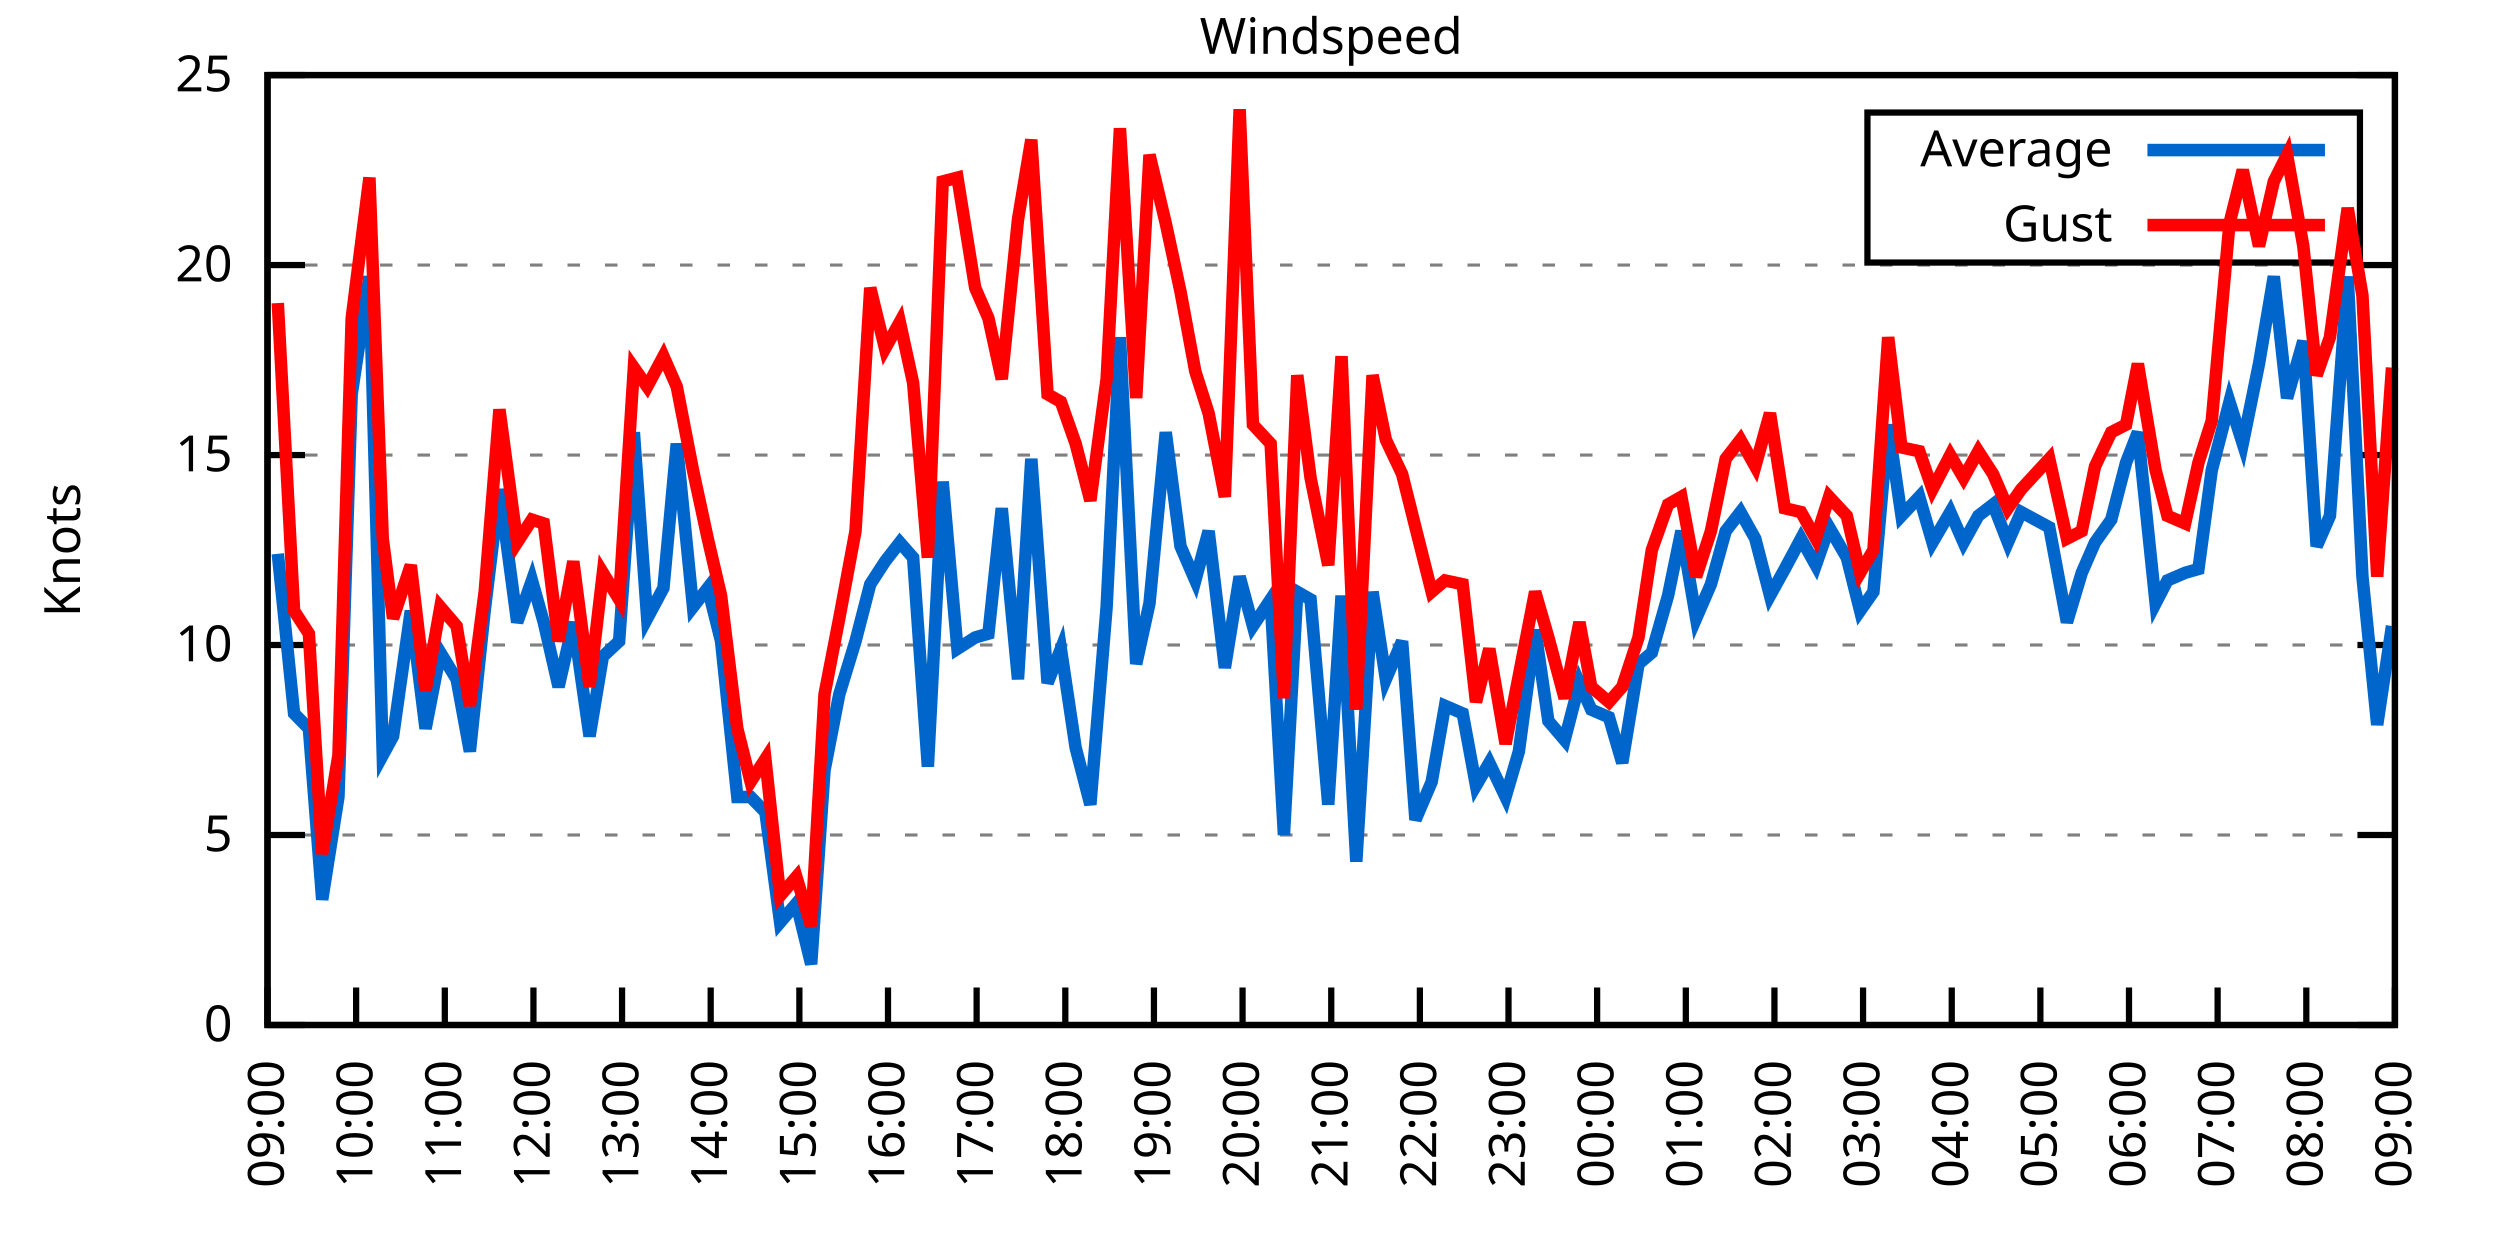
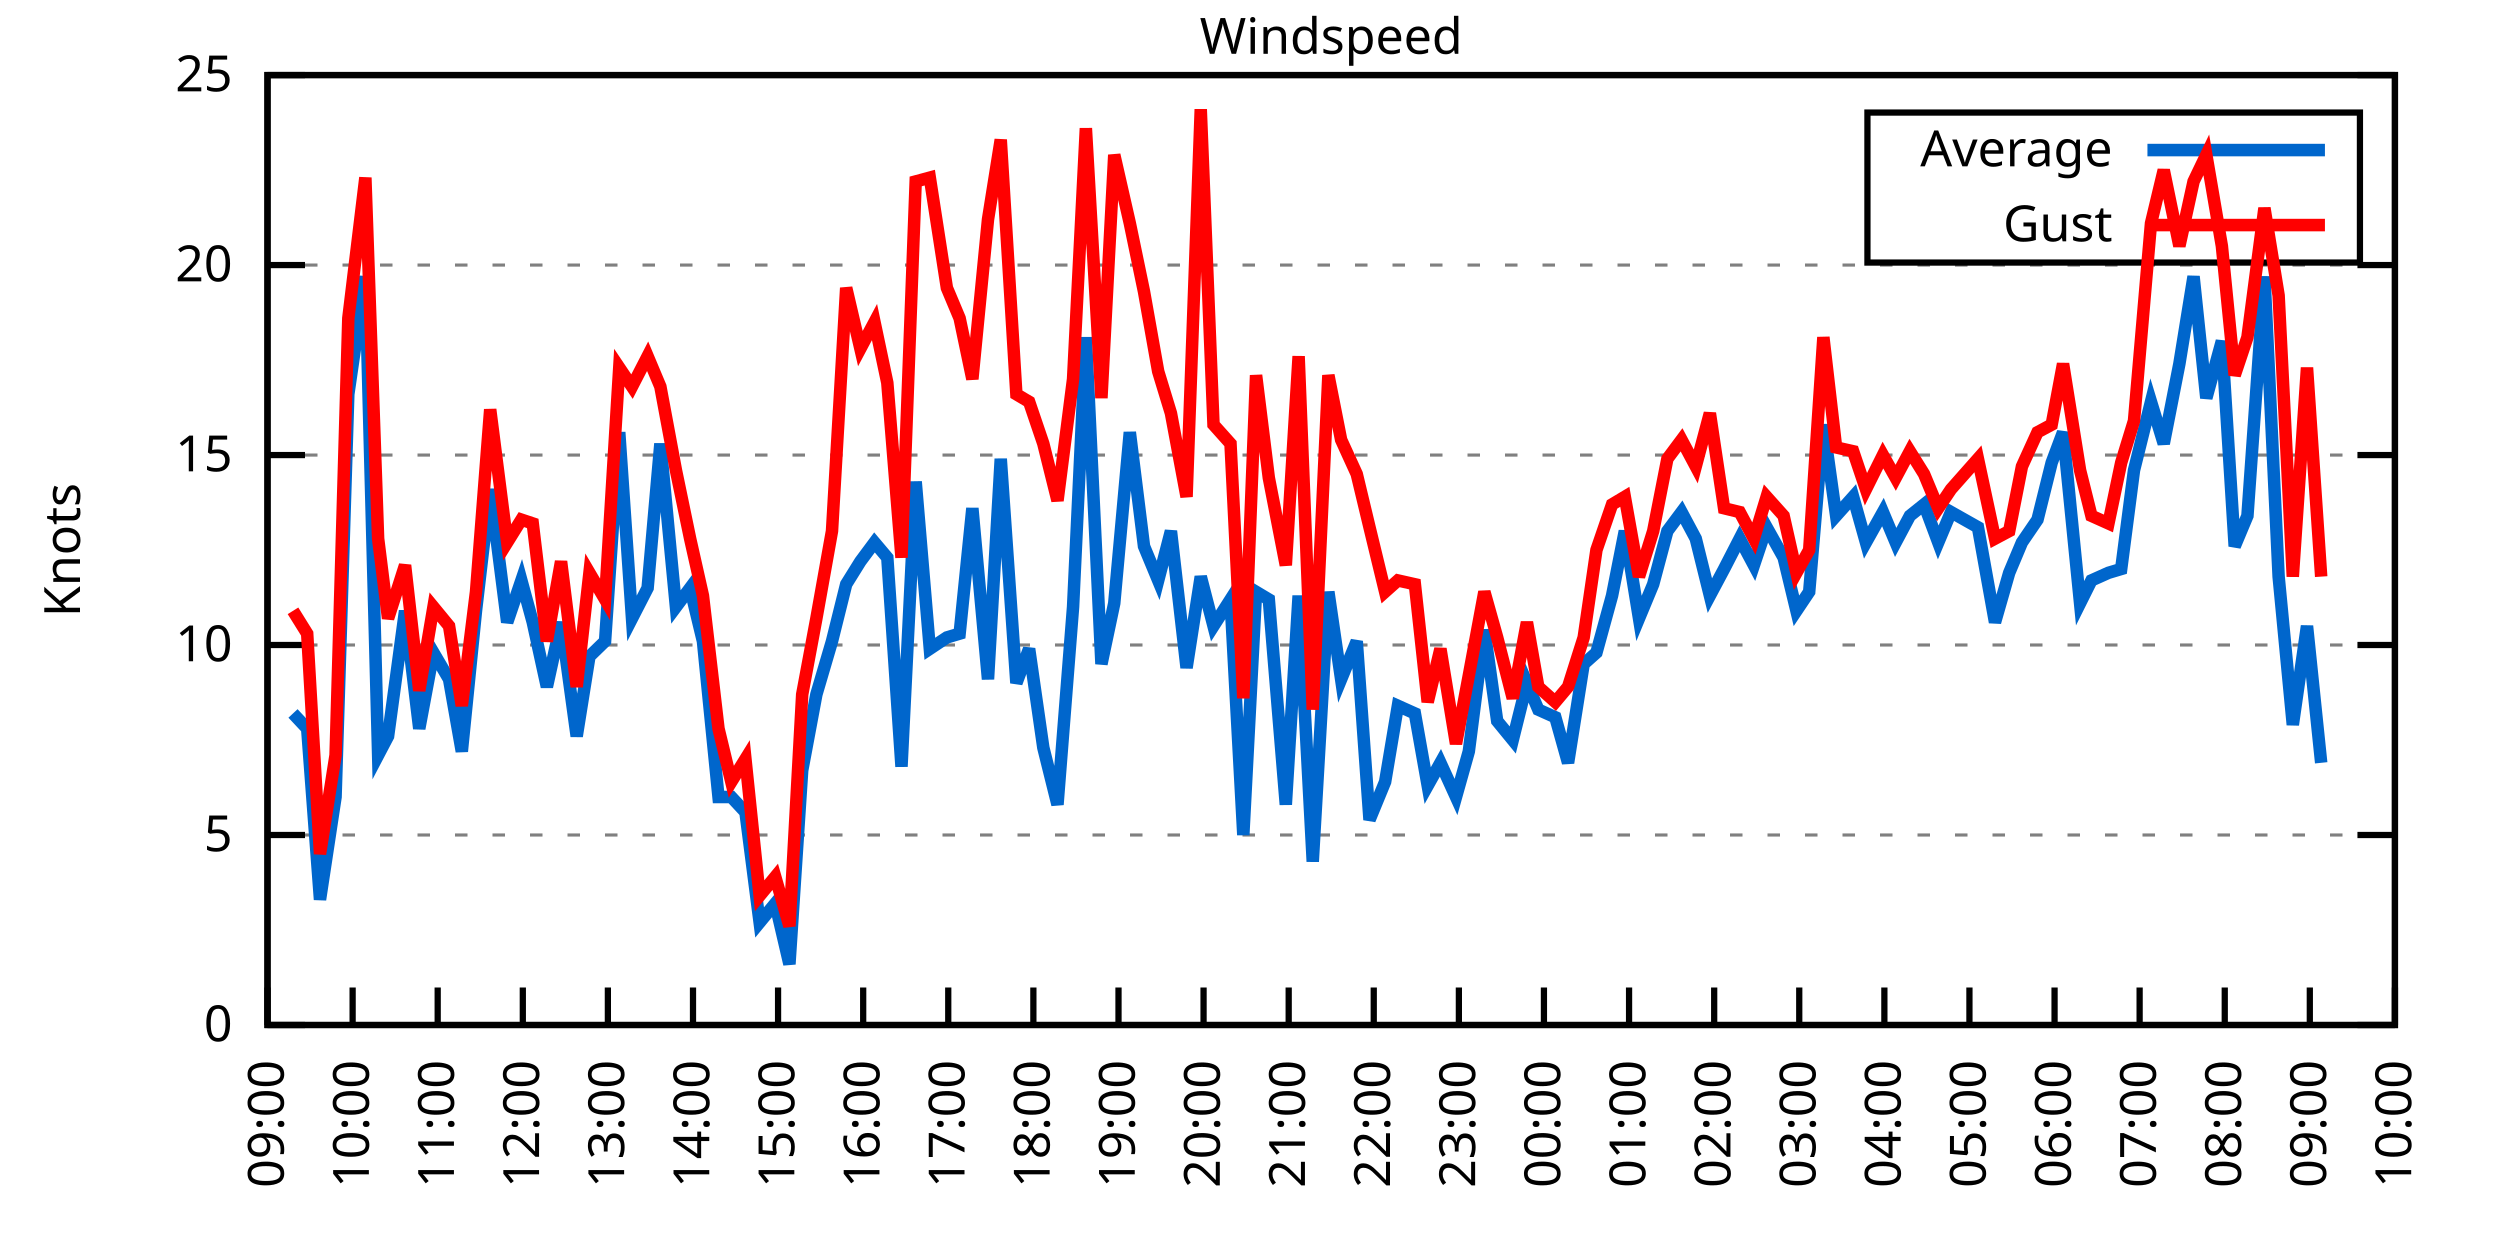
<svg xmlns="http://www.w3.org/2000/svg" xmlns:xlink="http://www.w3.org/1999/xlink" width="400" height="200" viewBox="0 0 400 200">
  <g id="gnuplot_canvas">
    <rect x="0" y="0" width="400" height="200" fill="none" />
    <defs>
      <circle id="gpDot" r="0.5" stroke-width="0.5" stroke="currentColor" />
      <path id="gpPt0" stroke-width="0.333" stroke="currentColor" d="M-1,0 h2 M0,-1 v2" />
      <path id="gpPt1" stroke-width="0.333" stroke="currentColor" d="M-1,-1 L1,1 M1,-1 L-1,1" />
      <path id="gpPt2" stroke-width="0.333" stroke="currentColor" d="M-1,0 L1,0 M0,-1 L0,1 M-1,-1 L1,1 M-1,1 L1,-1" />
      <rect id="gpPt3" stroke-width="0.333" stroke="currentColor" x="-1" y="-1" width="2" height="2" />
      <rect id="gpPt4" stroke-width="0.333" stroke="currentColor" fill="currentColor" x="-1" y="-1" width="2" height="2" />
      <circle id="gpPt5" stroke-width="0.333" stroke="currentColor" cx="0" cy="0" r="1" />
      <use xlink:href="#gpPt5" id="gpPt6" fill="currentColor" stroke="none" />
      <path id="gpPt7" stroke-width="0.333" stroke="currentColor" d="M0,-1.33 L-1.33,0.67 L1.33,0.67 z" />
      <use xlink:href="#gpPt7" id="gpPt8" fill="currentColor" stroke="none" />
      <use xlink:href="#gpPt7" id="gpPt9" stroke="currentColor" transform="rotate(180)" />
      <use xlink:href="#gpPt9" id="gpPt10" fill="currentColor" stroke="none" />
      <use xlink:href="#gpPt3" id="gpPt11" stroke="currentColor" transform="rotate(45)" />
      <use xlink:href="#gpPt11" id="gpPt12" fill="currentColor" stroke="none" />
      <path id="gpPt13" stroke-width="0.333" stroke="currentColor" d="M0,1.330 L1.265,0.411 L0.782,-1.067 L-0.782,-1.076 L-1.265,0.411 z" />
      <use xlink:href="#gpPt13" id="gpPt14" fill="currentColor" stroke="none" />
      <filter id="textbox" filterUnits="objectBoundingBox" x="0" y="0" height="1" width="1">
        <feFlood flood-color="white" flood-opacity="1" result="bgnd" />
        <feComposite in="SourceGraphic" in2="bgnd" operator="atop" />
      </filter>
      <filter id="greybox" filterUnits="objectBoundingBox" x="0" y="0" height="1" width="1">
        <feFlood flood-color="lightgrey" flood-opacity="1" result="grey" />
        <feComposite in="SourceGraphic" in2="grey" operator="atop" />
      </filter>
    </defs>
    <g fill="none" color="white" stroke="currentColor" stroke-width="1.00" stroke-linecap="butt" stroke-linejoin="miter">
</g>
    <g fill="none" color="black" stroke="currentColor" stroke-width="1.00" stroke-linecap="butt" stroke-linejoin="miter">
      <g stroke="none" shape-rendering="crispEdges">
        <polygon fill="rgb(255, 255, 255)" points="42.80,164.00 383.18,164.00 383.18,12.02 42.80,12.02 " />
      </g>
    </g>
    <g fill="none" color="black" stroke="currentColor" stroke-width="1.00" stroke-linecap="butt" stroke-linejoin="miter">
</g>
    <g fill="none" color="black" stroke="black" stroke-width="0.50" stroke-linecap="butt" stroke-linejoin="miter">
</g>
    <g fill="none" color="gray" stroke="currentColor" stroke-width="0.50" stroke-linecap="butt" stroke-linejoin="miter">
      <path stroke="gray" stroke-dasharray="2,4" class="gridline" d="M42.80,164.00 L383.19,164.00  " />
    </g>
    <g fill="none" color="gray" stroke="gray" stroke-width="1.00" stroke-linecap="butt" stroke-linejoin="miter">
</g>
    <g fill="none" color="black" stroke="currentColor" stroke-width="1.00" stroke-linecap="butt" stroke-linejoin="miter">
      <path stroke="black" d="M42.80,164.00 L48.80,164.00 M383.19,164.00 L377.19,164.00  " />
      <g transform="translate(37.20,166.60)" stroke="none" fill="black" font-family="Sans" font-size="8.00" text-anchor="end">
        <text>
          <tspan font-family="Sans"> 0</tspan>
        </text>
      </g>
    </g>
    <g fill="none" color="black" stroke="currentColor" stroke-width="1.00" stroke-linecap="butt" stroke-linejoin="miter">
</g>
    <g fill="none" color="black" stroke="black" stroke-width="0.50" stroke-linecap="butt" stroke-linejoin="miter">
</g>
    <g fill="none" color="gray" stroke="currentColor" stroke-width="0.50" stroke-linecap="butt" stroke-linejoin="miter">
      <path stroke="gray" stroke-dasharray="2,4" class="gridline" d="M42.80,133.60 L383.19,133.60  " />
    </g>
    <g fill="none" color="gray" stroke="gray" stroke-width="1.00" stroke-linecap="butt" stroke-linejoin="miter">
</g>
    <g fill="none" color="black" stroke="currentColor" stroke-width="1.00" stroke-linecap="butt" stroke-linejoin="miter">
      <path stroke="black" d="M42.80,133.60 L48.80,133.60 M383.19,133.60 L377.19,133.60  " />
      <g transform="translate(37.20,136.20)" stroke="none" fill="black" font-family="Sans" font-size="8.00" text-anchor="end">
        <text>
          <tspan font-family="Sans"> 5</tspan>
        </text>
      </g>
    </g>
    <g fill="none" color="black" stroke="currentColor" stroke-width="1.00" stroke-linecap="butt" stroke-linejoin="miter">
</g>
    <g fill="none" color="black" stroke="black" stroke-width="0.50" stroke-linecap="butt" stroke-linejoin="miter">
</g>
    <g fill="none" color="gray" stroke="currentColor" stroke-width="0.50" stroke-linecap="butt" stroke-linejoin="miter">
      <path stroke="gray" stroke-dasharray="2,4" class="gridline" d="M42.80,103.20 L383.19,103.20  " />
    </g>
    <g fill="none" color="gray" stroke="gray" stroke-width="1.00" stroke-linecap="butt" stroke-linejoin="miter">
</g>
    <g fill="none" color="black" stroke="currentColor" stroke-width="1.00" stroke-linecap="butt" stroke-linejoin="miter">
      <path stroke="black" d="M42.80,103.20 L48.80,103.20 M383.19,103.20 L377.19,103.20  " />
      <g transform="translate(37.20,105.80)" stroke="none" fill="black" font-family="Sans" font-size="8.00" text-anchor="end">
        <text>
          <tspan font-family="Sans"> 10</tspan>
        </text>
      </g>
    </g>
    <g fill="none" color="black" stroke="currentColor" stroke-width="1.00" stroke-linecap="butt" stroke-linejoin="miter">
</g>
    <g fill="none" color="black" stroke="black" stroke-width="0.50" stroke-linecap="butt" stroke-linejoin="miter">
</g>
    <g fill="none" color="gray" stroke="currentColor" stroke-width="0.50" stroke-linecap="butt" stroke-linejoin="miter">
      <path stroke="gray" stroke-dasharray="2,4" class="gridline" d="M42.80,72.81 L383.19,72.81  " />
    </g>
    <g fill="none" color="gray" stroke="gray" stroke-width="1.00" stroke-linecap="butt" stroke-linejoin="miter">
</g>
    <g fill="none" color="black" stroke="currentColor" stroke-width="1.00" stroke-linecap="butt" stroke-linejoin="miter">
      <path stroke="black" d="M42.80,72.81 L48.80,72.81 M383.19,72.81 L377.19,72.81  " />
      <g transform="translate(37.20,75.41)" stroke="none" fill="black" font-family="Sans" font-size="8.00" text-anchor="end">
        <text>
          <tspan font-family="Sans"> 15</tspan>
        </text>
      </g>
    </g>
    <g fill="none" color="black" stroke="currentColor" stroke-width="1.00" stroke-linecap="butt" stroke-linejoin="miter">
</g>
    <g fill="none" color="black" stroke="black" stroke-width="0.50" stroke-linecap="butt" stroke-linejoin="miter">
</g>
    <g fill="none" color="gray" stroke="currentColor" stroke-width="0.50" stroke-linecap="butt" stroke-linejoin="miter">
      <path stroke="gray" stroke-dasharray="2,4" class="gridline" d="M42.80,42.41 L383.19,42.41  " />
    </g>
    <g fill="none" color="gray" stroke="gray" stroke-width="1.00" stroke-linecap="butt" stroke-linejoin="miter">
</g>
    <g fill="none" color="black" stroke="currentColor" stroke-width="1.00" stroke-linecap="butt" stroke-linejoin="miter">
      <path stroke="black" d="M42.80,42.41 L48.80,42.41 M383.19,42.41 L377.19,42.41  " />
      <g transform="translate(37.20,45.01)" stroke="none" fill="black" font-family="Sans" font-size="8.00" text-anchor="end">
        <text>
          <tspan font-family="Sans"> 20</tspan>
        </text>
      </g>
    </g>
    <g fill="none" color="black" stroke="currentColor" stroke-width="1.00" stroke-linecap="butt" stroke-linejoin="miter">
</g>
    <g fill="none" color="black" stroke="black" stroke-width="0.50" stroke-linecap="butt" stroke-linejoin="miter">
</g>
    <g fill="none" color="gray" stroke="currentColor" stroke-width="0.50" stroke-linecap="butt" stroke-linejoin="miter">
      <path stroke="gray" stroke-dasharray="2,4" class="gridline" d="M42.80,12.01 L383.19,12.01  " />
    </g>
    <g fill="none" color="gray" stroke="gray" stroke-width="1.00" stroke-linecap="butt" stroke-linejoin="miter">
</g>
    <g fill="none" color="black" stroke="currentColor" stroke-width="1.00" stroke-linecap="butt" stroke-linejoin="miter">
      <path stroke="black" d="M42.80,12.01 L48.80,12.01 M383.19,12.01 L377.19,12.01  " />
      <g transform="translate(37.20,14.61)" stroke="none" fill="black" font-family="Sans" font-size="8.00" text-anchor="end">
        <text>
          <tspan font-family="Sans"> 25</tspan>
        </text>
      </g>
    </g>
    <g fill="none" color="black" stroke="currentColor" stroke-width="1.00" stroke-linecap="butt" stroke-linejoin="miter">
      <path stroke="black" d="M42.80,164.00 L42.80,158.00  " />
      <g transform="translate(45.40,169.60) rotate(270.00)" stroke="none" fill="black" font-family="Sans" font-size="8.00" text-anchor="end">
        <text>
          <tspan font-family="Sans">09:00</tspan>
        </text>
      </g>
    </g>
    <g fill="none" color="black" stroke="currentColor" stroke-width="1.00" stroke-linecap="butt" stroke-linejoin="miter">
-       <path stroke="black" d="M56.98,164.00 L56.98,158.00  " />
-       <g transform="translate(59.58,169.60) rotate(270.00)" stroke="none" fill="black" font-family="Sans" font-size="8.00" text-anchor="end">
+       <path stroke="black" d="M56.42,164.00 L56.42,158.00  " />
+       <g transform="translate(59.02,169.60) rotate(270.00)" stroke="none" fill="black" font-family="Sans" font-size="8.00" text-anchor="end">
        <text>
          <tspan font-family="Sans">10:00</tspan>
        </text>
      </g>
    </g>
    <g fill="none" color="black" stroke="currentColor" stroke-width="1.00" stroke-linecap="butt" stroke-linejoin="miter">
-       <path stroke="black" d="M71.17,164.00 L71.17,158.00  " />
-       <g transform="translate(73.77,169.60) rotate(270.00)" stroke="none" fill="black" font-family="Sans" font-size="8.00" text-anchor="end">
+       <path stroke="black" d="M70.03,164.00 L70.03,158.00  " />
+       <g transform="translate(72.63,169.60) rotate(270.00)" stroke="none" fill="black" font-family="Sans" font-size="8.00" text-anchor="end">
        <text>
          <tspan font-family="Sans">11:00</tspan>
        </text>
      </g>
    </g>
    <g fill="none" color="black" stroke="currentColor" stroke-width="1.00" stroke-linecap="butt" stroke-linejoin="miter">
-       <path stroke="black" d="M85.35,164.00 L85.35,158.00  " />
-       <g transform="translate(87.95,169.60) rotate(270.00)" stroke="none" fill="black" font-family="Sans" font-size="8.00" text-anchor="end">
+       <path stroke="black" d="M83.65,164.00 L83.65,158.00  " />
+       <g transform="translate(86.25,169.60) rotate(270.00)" stroke="none" fill="black" font-family="Sans" font-size="8.00" text-anchor="end">
        <text>
          <tspan font-family="Sans">12:00</tspan>
        </text>
      </g>
    </g>
    <g fill="none" color="black" stroke="currentColor" stroke-width="1.00" stroke-linecap="butt" stroke-linejoin="miter">
-       <path stroke="black" d="M99.53,164.00 L99.53,158.00  " />
-       <g transform="translate(102.13,169.60) rotate(270.00)" stroke="none" fill="black" font-family="Sans" font-size="8.00" text-anchor="end">
+       <path stroke="black" d="M97.26,164.00 L97.26,158.00  " />
+       <g transform="translate(99.86,169.60) rotate(270.00)" stroke="none" fill="black" font-family="Sans" font-size="8.00" text-anchor="end">
        <text>
          <tspan font-family="Sans">13:00</tspan>
        </text>
      </g>
    </g>
    <g fill="none" color="black" stroke="currentColor" stroke-width="1.00" stroke-linecap="butt" stroke-linejoin="miter">
-       <path stroke="black" d="M113.71,164.00 L113.71,158.00  " />
-       <g transform="translate(116.31,169.60) rotate(270.00)" stroke="none" fill="black" font-family="Sans" font-size="8.00" text-anchor="end">
+       <path stroke="black" d="M110.88,164.00 L110.88,158.00  " />
+       <g transform="translate(113.48,169.60) rotate(270.00)" stroke="none" fill="black" font-family="Sans" font-size="8.00" text-anchor="end">
        <text>
          <tspan font-family="Sans">14:00</tspan>
        </text>
      </g>
    </g>
    <g fill="none" color="black" stroke="currentColor" stroke-width="1.00" stroke-linecap="butt" stroke-linejoin="miter">
-       <path stroke="black" d="M127.90,164.00 L127.90,158.00  " />
-       <g transform="translate(130.50,169.60) rotate(270.00)" stroke="none" fill="black" font-family="Sans" font-size="8.00" text-anchor="end">
+       <path stroke="black" d="M124.49,164.00 L124.49,158.00  " />
+       <g transform="translate(127.09,169.60) rotate(270.00)" stroke="none" fill="black" font-family="Sans" font-size="8.00" text-anchor="end">
        <text>
          <tspan font-family="Sans">15:00</tspan>
        </text>
      </g>
    </g>
    <g fill="none" color="black" stroke="currentColor" stroke-width="1.00" stroke-linecap="butt" stroke-linejoin="miter">
-       <path stroke="black" d="M142.08,164.00 L142.08,158.00  " />
-       <g transform="translate(144.68,169.60) rotate(270.00)" stroke="none" fill="black" font-family="Sans" font-size="8.00" text-anchor="end">
+       <path stroke="black" d="M138.11,164.00 L138.11,158.00  " />
+       <g transform="translate(140.71,169.60) rotate(270.00)" stroke="none" fill="black" font-family="Sans" font-size="8.00" text-anchor="end">
        <text>
          <tspan font-family="Sans">16:00</tspan>
        </text>
      </g>
    </g>
    <g fill="none" color="black" stroke="currentColor" stroke-width="1.00" stroke-linecap="butt" stroke-linejoin="miter">
-       <path stroke="black" d="M156.26,164.00 L156.26,158.00  " />
-       <g transform="translate(158.86,169.60) rotate(270.00)" stroke="none" fill="black" font-family="Sans" font-size="8.00" text-anchor="end">
+       <path stroke="black" d="M151.72,164.00 L151.72,158.00  " />
+       <g transform="translate(154.32,169.60) rotate(270.00)" stroke="none" fill="black" font-family="Sans" font-size="8.00" text-anchor="end">
        <text>
          <tspan font-family="Sans">17:00</tspan>
        </text>
      </g>
    </g>
    <g fill="none" color="black" stroke="currentColor" stroke-width="1.00" stroke-linecap="butt" stroke-linejoin="miter">
-       <path stroke="black" d="M170.45,164.00 L170.45,158.00  " />
-       <g transform="translate(173.05,169.60) rotate(270.00)" stroke="none" fill="black" font-family="Sans" font-size="8.00" text-anchor="end">
+       <path stroke="black" d="M165.34,164.00 L165.34,158.00  " />
+       <g transform="translate(167.94,169.60) rotate(270.00)" stroke="none" fill="black" font-family="Sans" font-size="8.00" text-anchor="end">
        <text>
          <tspan font-family="Sans">18:00</tspan>
        </text>
      </g>
    </g>
    <g fill="none" color="black" stroke="currentColor" stroke-width="1.00" stroke-linecap="butt" stroke-linejoin="miter">
-       <path stroke="black" d="M184.63,164.00 L184.63,158.00  " />
-       <g transform="translate(187.23,169.60) rotate(270.00)" stroke="none" fill="black" font-family="Sans" font-size="8.00" text-anchor="end">
+       <path stroke="black" d="M178.96,164.00 L178.96,158.00  " />
+       <g transform="translate(181.56,169.60) rotate(270.00)" stroke="none" fill="black" font-family="Sans" font-size="8.00" text-anchor="end">
        <text>
          <tspan font-family="Sans">19:00</tspan>
        </text>
      </g>
    </g>
    <g fill="none" color="black" stroke="currentColor" stroke-width="1.00" stroke-linecap="butt" stroke-linejoin="miter">
-       <path stroke="black" d="M198.81,164.00 L198.81,158.00  " />
-       <g transform="translate(201.41,169.60) rotate(270.00)" stroke="none" fill="black" font-family="Sans" font-size="8.00" text-anchor="end">
+       <path stroke="black" d="M192.57,164.00 L192.57,158.00  " />
+       <g transform="translate(195.17,169.60) rotate(270.00)" stroke="none" fill="black" font-family="Sans" font-size="8.00" text-anchor="end">
        <text>
          <tspan font-family="Sans">20:00</tspan>
        </text>
      </g>
    </g>
    <g fill="none" color="black" stroke="currentColor" stroke-width="1.00" stroke-linecap="butt" stroke-linejoin="miter">
-       <path stroke="black" d="M213.00,164.00 L213.00,158.00  " />
-       <g transform="translate(215.60,169.60) rotate(270.00)" stroke="none" fill="black" font-family="Sans" font-size="8.00" text-anchor="end">
+       <path stroke="black" d="M206.19,164.00 L206.19,158.00  " />
+       <g transform="translate(208.79,169.60) rotate(270.00)" stroke="none" fill="black" font-family="Sans" font-size="8.00" text-anchor="end">
        <text>
          <tspan font-family="Sans">21:00</tspan>
        </text>
      </g>
    </g>
    <g fill="none" color="black" stroke="currentColor" stroke-width="1.00" stroke-linecap="butt" stroke-linejoin="miter">
-       <path stroke="black" d="M227.18,164.00 L227.18,158.00  " />
-       <g transform="translate(229.78,169.60) rotate(270.00)" stroke="none" fill="black" font-family="Sans" font-size="8.00" text-anchor="end">
+       <path stroke="black" d="M219.80,164.00 L219.80,158.00  " />
+       <g transform="translate(222.40,169.60) rotate(270.00)" stroke="none" fill="black" font-family="Sans" font-size="8.00" text-anchor="end">
        <text>
          <tspan font-family="Sans">22:00</tspan>
        </text>
      </g>
    </g>
    <g fill="none" color="black" stroke="currentColor" stroke-width="1.00" stroke-linecap="butt" stroke-linejoin="miter">
-       <path stroke="black" d="M241.36,164.00 L241.36,158.00  " />
-       <g transform="translate(243.96,169.60) rotate(270.00)" stroke="none" fill="black" font-family="Sans" font-size="8.00" text-anchor="end">
+       <path stroke="black" d="M233.42,164.00 L233.42,158.00  " />
+       <g transform="translate(236.02,169.60) rotate(270.00)" stroke="none" fill="black" font-family="Sans" font-size="8.00" text-anchor="end">
        <text>
          <tspan font-family="Sans">23:00</tspan>
        </text>
      </g>
    </g>
    <g fill="none" color="black" stroke="currentColor" stroke-width="1.00" stroke-linecap="butt" stroke-linejoin="miter">
-       <path stroke="black" d="M255.54,164.00 L255.54,158.00  " />
-       <g transform="translate(258.14,169.60) rotate(270.00)" stroke="none" fill="black" font-family="Sans" font-size="8.00" text-anchor="end">
+       <path stroke="black" d="M247.03,164.00 L247.03,158.00  " />
+       <g transform="translate(249.63,169.60) rotate(270.00)" stroke="none" fill="black" font-family="Sans" font-size="8.00" text-anchor="end">
        <text>
          <tspan font-family="Sans">00:00</tspan>
        </text>
      </g>
    </g>
    <g fill="none" color="black" stroke="currentColor" stroke-width="1.00" stroke-linecap="butt" stroke-linejoin="miter">
-       <path stroke="black" d="M269.73,164.00 L269.73,158.00  " />
-       <g transform="translate(272.33,169.60) rotate(270.00)" stroke="none" fill="black" font-family="Sans" font-size="8.00" text-anchor="end">
+       <path stroke="black" d="M260.65,164.00 L260.65,158.00  " />
+       <g transform="translate(263.25,169.60) rotate(270.00)" stroke="none" fill="black" font-family="Sans" font-size="8.00" text-anchor="end">
        <text>
          <tspan font-family="Sans">01:00</tspan>
        </text>
      </g>
    </g>
    <g fill="none" color="black" stroke="currentColor" stroke-width="1.00" stroke-linecap="butt" stroke-linejoin="miter">
-       <path stroke="black" d="M283.91,164.00 L283.91,158.00  " />
-       <g transform="translate(286.51,169.60) rotate(270.00)" stroke="none" fill="black" font-family="Sans" font-size="8.00" text-anchor="end">
+       <path stroke="black" d="M274.27,164.00 L274.27,158.00  " />
+       <g transform="translate(276.87,169.60) rotate(270.00)" stroke="none" fill="black" font-family="Sans" font-size="8.00" text-anchor="end">
        <text>
          <tspan font-family="Sans">02:00</tspan>
        </text>
      </g>
    </g>
    <g fill="none" color="black" stroke="currentColor" stroke-width="1.00" stroke-linecap="butt" stroke-linejoin="miter">
-       <path stroke="black" d="M298.09,164.00 L298.09,158.00  " />
-       <g transform="translate(300.69,169.60) rotate(270.00)" stroke="none" fill="black" font-family="Sans" font-size="8.00" text-anchor="end">
+       <path stroke="black" d="M287.88,164.00 L287.88,158.00  " />
+       <g transform="translate(290.48,169.60) rotate(270.00)" stroke="none" fill="black" font-family="Sans" font-size="8.00" text-anchor="end">
        <text>
          <tspan font-family="Sans">03:00</tspan>
        </text>
      </g>
    </g>
    <g fill="none" color="black" stroke="currentColor" stroke-width="1.00" stroke-linecap="butt" stroke-linejoin="miter">
-       <path stroke="black" d="M312.28,164.00 L312.28,158.00  " />
-       <g transform="translate(314.88,169.60) rotate(270.00)" stroke="none" fill="black" font-family="Sans" font-size="8.00" text-anchor="end">
+       <path stroke="black" d="M301.50,164.00 L301.50,158.00  " />
+       <g transform="translate(304.10,169.60) rotate(270.00)" stroke="none" fill="black" font-family="Sans" font-size="8.00" text-anchor="end">
        <text>
          <tspan font-family="Sans">04:00</tspan>
        </text>
      </g>
    </g>
    <g fill="none" color="black" stroke="currentColor" stroke-width="1.00" stroke-linecap="butt" stroke-linejoin="miter">
-       <path stroke="black" d="M326.46,164.00 L326.46,158.00  " />
-       <g transform="translate(329.06,169.60) rotate(270.00)" stroke="none" fill="black" font-family="Sans" font-size="8.00" text-anchor="end">
+       <path stroke="black" d="M315.11,164.00 L315.11,158.00  " />
+       <g transform="translate(317.71,169.60) rotate(270.00)" stroke="none" fill="black" font-family="Sans" font-size="8.00" text-anchor="end">
        <text>
          <tspan font-family="Sans">05:00</tspan>
        </text>
      </g>
    </g>
    <g fill="none" color="black" stroke="currentColor" stroke-width="1.00" stroke-linecap="butt" stroke-linejoin="miter">
-       <path stroke="black" d="M340.64,164.00 L340.64,158.00  " />
-       <g transform="translate(343.24,169.60) rotate(270.00)" stroke="none" fill="black" font-family="Sans" font-size="8.00" text-anchor="end">
+       <path stroke="black" d="M328.73,164.00 L328.73,158.00  " />
+       <g transform="translate(331.33,169.60) rotate(270.00)" stroke="none" fill="black" font-family="Sans" font-size="8.00" text-anchor="end">
        <text>
          <tspan font-family="Sans">06:00</tspan>
        </text>
      </g>
    </g>
    <g fill="none" color="black" stroke="currentColor" stroke-width="1.00" stroke-linecap="butt" stroke-linejoin="miter">
-       <path stroke="black" d="M354.82,164.00 L354.82,158.00  " />
-       <g transform="translate(357.42,169.60) rotate(270.00)" stroke="none" fill="black" font-family="Sans" font-size="8.00" text-anchor="end">
+       <path stroke="black" d="M342.34,164.00 L342.34,158.00  " />
+       <g transform="translate(344.94,169.60) rotate(270.00)" stroke="none" fill="black" font-family="Sans" font-size="8.00" text-anchor="end">
        <text>
          <tspan font-family="Sans">07:00</tspan>
        </text>
      </g>
    </g>
    <g fill="none" color="black" stroke="currentColor" stroke-width="1.00" stroke-linecap="butt" stroke-linejoin="miter">
-       <path stroke="black" d="M369.01,164.00 L369.01,158.00  " />
-       <g transform="translate(371.61,169.60) rotate(270.00)" stroke="none" fill="black" font-family="Sans" font-size="8.00" text-anchor="end">
+       <path stroke="black" d="M355.96,164.00 L355.96,158.00  " />
+       <g transform="translate(358.56,169.60) rotate(270.00)" stroke="none" fill="black" font-family="Sans" font-size="8.00" text-anchor="end">
        <text>
          <tspan font-family="Sans">08:00</tspan>
+         </text>
+       </g>
+     </g>
+     <g fill="none" color="black" stroke="currentColor" stroke-width="1.00" stroke-linecap="butt" stroke-linejoin="miter">
+       <path stroke="black" d="M369.57,164.00 L369.57,158.00  " />
+       <g transform="translate(372.17,169.60) rotate(270.00)" stroke="none" fill="black" font-family="Sans" font-size="8.00" text-anchor="end">
+         <text>
+           <tspan font-family="Sans">09:00</tspan>
        </text>
      </g>
    </g>
    <g fill="none" color="black" stroke="currentColor" stroke-width="1.00" stroke-linecap="butt" stroke-linejoin="miter">
      <path stroke="black" d="M383.19,164.00 L383.19,158.00  " />
      <g transform="translate(385.79,169.60) rotate(270.00)" stroke="none" fill="black" font-family="Sans" font-size="8.00" text-anchor="end">
        <text>
-           <tspan font-family="Sans">09:00</tspan>
+           <tspan font-family="Sans">10:00</tspan>
        </text>
      </g>
    </g>
    <g fill="none" color="black" stroke="currentColor" stroke-width="1.00" stroke-linecap="butt" stroke-linejoin="miter">
</g>
    <g fill="none" color="black" stroke="currentColor" stroke-width="1.00" stroke-linecap="butt" stroke-linejoin="miter">
      <path stroke="black" d="M42.80,12.01 L42.80,164.00 L383.19,164.00 L383.19,12.01 L42.80,12.01 Z  " />
    </g>
    <g fill="none" color="black" stroke="currentColor" stroke-width="1.00" stroke-linecap="butt" stroke-linejoin="miter">
</g>
    <g fill="none" color="black" stroke="currentColor" stroke-width="1.00" stroke-linecap="butt" stroke-linejoin="miter">
      <path stroke="black" d="M298.79,42.01 L298.79,18.01 L377.59,18.01 L377.59,42.01 L298.79,42.01 Z  " />
    </g>
    <g id="Windspeed_plot_1">
      <g fill="none" color="white" stroke="black" stroke-width="2.00" stroke-linecap="butt" stroke-linejoin="miter">
</g>
      <g fill="none" color="black" stroke="currentColor" stroke-width="2.00" stroke-linecap="butt" stroke-linejoin="miter">
        <g transform="translate(337.99,26.61)" stroke="none" fill="black" font-family="Sans" font-size="8.00" text-anchor="end">
          <text>
            <tspan font-family="Sans">Average</tspan>
          </text>
        </g>
      </g>
      <g fill="none" color="black" stroke="currentColor" stroke-width="2.00" stroke-linecap="butt" stroke-linejoin="miter">
-         <path stroke="rgb(  0, 102, 204)" d="M343.59,24.01 L371.99,24.01 M44.45,88.61 L47.05,114.15 L49.42,116.58 L51.55,143.94 L54.15,127.52 L56.27,63.08   L59.11,44.23 L61.24,120.83 L62.89,117.80 L65.73,97.73 L68.09,116.58 L70.46,104.42 L73.06,108.68 L75.18,120.23   L77.55,97.73 L79.91,78.28 L82.75,99.56 L85.11,92.87 L87.00,99.56 L89.37,109.89 L91.73,99.56 L94.33,117.80   L96.46,105.03 L99.06,102.60 L101.42,69.16 L103.55,98.95 L106.15,94.08 L108.28,70.98 L110.88,97.12 L113.24,94.08   L115.37,102.60 L117.97,127.52 L120.10,127.52 L122.46,129.95 L124.82,147.59 L127.42,144.55 L129.79,154.27 L131.92,123.27   L134.28,111.11 L136.88,102.60 L139.24,93.48 L141.61,89.83 L143.97,86.79 L146.10,89.22 L148.46,122.66 L150.83,77.06   L153.19,103.81 L156.03,101.99 L158.15,101.38 L160.28,81.32 L162.88,108.68 L165.01,73.41 L167.61,109.28 L169.74,103.81   L172.10,119.62 L174.46,128.74 L177.06,97.12 L179.19,53.96 L181.79,106.24 L183.92,96.52 L186.52,69.16 L188.88,87.40   L191.25,92.87 L193.38,84.97 L195.98,106.85 L198.34,92.26 L200.47,100.16 L203.30,95.91 L205.43,133.60 L207.56,94.69   L209.69,95.91 L212.52,128.74 L214.65,95.30 L217.01,137.86 L219.61,94.69 L221.74,108.68 L224.34,102.60 L226.47,131.17   L229.07,125.09 L231.20,112.93 L234.03,114.15 L236.16,125.70 L238.29,122.05 L240.89,127.52 L243.02,120.23 L245.62,100.77   L247.74,115.36 L250.34,118.40 L252.71,109.28 L254.60,113.54 L257.43,114.76 L259.56,122.05 L262.16,106.24 L264.29,104.42   L266.89,95.30 L269.02,84.97 L271.38,98.95 L273.75,93.48 L276.11,84.97 L278.47,81.93 L280.84,86.18 L283.20,95.30   L285.56,91.04 L288.16,86.18 L290.53,90.44 L292.66,84.36 L295.49,89.22 L297.62,97.73 L299.75,94.69 L302.11,67.94   L304.24,82.53 L307.08,79.49 L309.20,86.79 L312.04,81.93 L314.17,86.79 L316.53,82.53 L318.89,80.71 L321.26,86.79   L323.39,81.93 L327.88,84.36 L330.71,99.56 L333.08,91.65 L335.20,86.79 L337.80,83.14 L340.17,74.02 L342.06,69.16   L344.90,96.52 L346.79,92.87 L349.62,91.65 L351.75,91.04 L353.88,75.24 L356.72,64.29 L358.84,70.98 L361.44,58.21   L363.81,44.23 L365.93,63.69 L368.53,54.57 L370.66,87.40 L372.79,82.53 L375.63,44.23 L377.99,92.26 L380.35,115.97   L382.72,100.16  " />
+         <path stroke="rgb(  0, 102, 204)" d="M343.59,24.01 L371.99,24.01 M46.88,114.15 L49.15,116.58 L51.20,143.94 L53.69,127.52 L55.73,63.08 L58.46,44.23   L60.50,120.83 L62.09,117.80 L64.81,97.73 L67.08,116.58 L69.35,104.42 L71.85,108.68 L73.89,120.23 L76.16,97.73   L78.43,78.28 L81.15,99.56 L83.42,92.87 L85.24,99.56 L87.50,109.89 L89.77,99.56 L92.27,117.80 L94.31,105.03   L96.81,102.60 L99.08,69.16 L101.12,98.95 L103.62,94.08 L105.66,70.98 L108.15,97.12 L110.42,94.08 L112.47,102.60   L114.96,127.52 L117.01,127.52 L119.27,129.95 L121.54,147.59 L124.04,144.55 L126.31,154.27 L128.35,123.27 L130.62,111.11   L133.12,102.60 L135.39,93.48 L137.66,89.83 L139.92,86.79 L141.97,89.22 L144.24,122.66 L146.51,77.06 L148.77,103.81   L151.50,101.99 L153.54,101.38 L155.58,81.32 L158.08,108.68 L160.12,73.41 L162.62,109.28 L164.66,103.81 L166.93,119.62   L169.20,128.74 L171.69,97.12 L173.74,53.96 L176.23,106.24 L178.28,96.52 L180.77,69.16 L183.04,87.40 L185.31,92.87   L187.35,84.97 L189.85,106.85 L192.12,92.26 L194.16,100.16 L196.88,95.91 L198.93,133.60 L200.97,94.69 L203.01,95.91   L205.73,128.74 L207.78,95.30 L210.04,137.86 L212.54,94.69 L214.58,108.68 L217.08,102.60 L219.12,131.17 L221.62,125.09   L223.66,112.93 L226.38,114.15 L228.43,125.70 L230.47,122.05 L232.96,127.52 L235.01,120.23 L237.50,100.77 L239.55,115.36   L242.04,118.40 L244.31,109.28 L246.13,113.54 L248.85,114.76 L250.89,122.05 L253.39,106.24 L255.43,104.42 L257.93,95.30   L259.97,84.97 L262.24,98.95 L264.51,93.48 L266.78,84.97 L269.05,81.93 L271.32,86.18 L273.58,95.30 L275.85,91.04   L278.35,86.18 L280.62,90.44 L282.66,84.36 L285.38,89.22 L287.43,97.73 L289.47,94.69 L291.74,67.94 L293.78,82.53   L296.50,79.49 L298.55,86.79 L301.27,81.93 L303.31,86.79 L305.58,82.53 L307.85,80.71 L310.12,86.79 L312.16,81.93   L316.47,84.36 L319.20,99.56 L321.47,91.65 L323.51,86.79 L326.00,83.14 L328.27,74.02 L330.09,69.16 L332.81,96.52   L334.63,92.87 L337.35,91.65 L339.39,91.04 L341.44,75.24 L344.16,64.29 L346.20,70.98 L348.70,58.21 L350.97,44.23   L353.01,63.69 L355.50,54.57 L357.55,87.40 L359.59,82.53 L362.31,44.23 L364.58,92.26 L366.85,115.97 L369.12,100.16   L371.39,122.05  " />
      </g>
    </g>
    <g id="Windspeed_plot_2">
      <g fill="none" color="black" stroke="currentColor" stroke-width="2.00" stroke-linecap="butt" stroke-linejoin="miter">
        <g transform="translate(337.99,38.61)" stroke="none" fill="black" font-family="Sans" font-size="8.00" text-anchor="end">
          <text>
            <tspan font-family="Sans">Gust</tspan>
          </text>
        </g>
      </g>
      <g fill="none" color="black" stroke="currentColor" stroke-width="2.00" stroke-linecap="butt" stroke-linejoin="miter">
-         <path stroke="rgb(255,   0,   0)" d="M343.59,36.01 L371.99,36.01 M44.45,48.49 L47.05,97.73 L49.42,101.38 L51.55,136.64 L54.15,120.83 L56.27,50.92   L59.11,28.42 L61.24,86.18 L62.89,98.95 L65.73,90.44 L68.09,110.50 L70.46,97.12 L73.06,100.16 L75.18,112.93   L77.55,94.69 L79.91,65.51 L82.75,86.79 L85.11,83.14 L87.00,83.75 L89.37,102.60 L91.73,89.83 L94.33,109.89   L96.46,91.65 L99.06,95.91 L101.42,58.82 L103.55,61.86 L106.15,57.00 L108.28,61.86 L110.88,75.24 L113.24,86.18   L115.37,95.30 L117.97,116.58 L120.10,125.09 L122.46,121.44 L124.82,143.33 L127.42,140.29 L129.79,148.19 L131.92,111.11   L134.28,98.95 L136.88,84.97 L139.24,46.06 L141.61,55.78 L143.97,51.53 L146.10,61.25 L148.46,89.22 L150.83,29.03   L153.19,28.42 L156.03,46.06 L158.15,50.92 L160.28,60.65 L162.88,35.11 L165.01,22.35 L167.61,63.08 L169.74,64.29   L172.10,70.98 L174.46,80.10 L177.06,60.65 L179.19,20.52 L181.79,63.69 L183.92,24.78 L186.52,35.72 L188.88,46.66   L191.25,59.43 L193.38,66.12 L195.98,79.49 L198.34,17.48 L200.47,67.94 L203.30,70.98 L205.43,111.72 L207.56,60.04   L209.69,76.45 L212.52,90.44 L214.65,57.00 L217.01,113.54 L219.61,60.04 L221.74,70.37 L224.34,75.85 L226.47,84.36   L229.07,94.69 L231.20,92.87 L234.03,93.48 L236.16,112.32 L238.29,103.81 L240.89,119.01 L243.02,108.07 L245.62,94.69   L247.74,101.99 L250.34,111.72 L252.71,99.56 L254.60,109.89 L257.43,112.32 L259.56,109.89 L262.16,101.99 L264.29,88.00   L266.89,80.71 L269.02,79.49 L271.38,92.26 L273.75,84.97 L276.11,73.41 L278.47,70.37 L280.84,74.63 L283.20,66.12   L285.56,81.32 L288.16,81.93 L290.53,86.18 L292.66,79.49 L295.49,82.53 L297.62,91.65 L299.75,88.00 L302.11,53.96   L304.24,71.59 L307.08,72.20 L309.20,78.28 L312.04,72.81 L314.17,76.45 L316.53,72.20 L318.89,75.85 L321.26,81.32   L323.39,78.28 L327.88,73.41 L330.71,86.18 L333.08,84.97 L335.20,74.63 L337.80,69.16 L340.17,67.94 L342.06,58.21   L344.90,75.24 L346.79,82.53 L349.62,83.75 L351.75,74.02 L353.88,67.33 L356.72,35.72 L358.84,27.21 L361.44,39.37   L363.81,29.03 L365.93,24.78 L368.53,39.37 L370.66,60.04 L372.79,53.96 L375.63,33.29 L377.99,47.27 L380.35,92.26   L382.72,58.82  " />
+         <path stroke="rgb(255,   0,   0)" d="M343.59,36.01 L371.99,36.01 M46.88,97.73 L49.15,101.38 L51.20,136.64 L53.69,120.83 L55.73,50.92 L58.46,28.42   L60.50,86.18 L62.09,98.95 L64.81,90.44 L67.08,110.50 L69.35,97.12 L71.85,100.16 L73.89,112.93 L76.16,94.69   L78.43,65.51 L81.15,86.79 L83.42,83.14 L85.24,83.75 L87.50,102.60 L89.77,89.83 L92.27,109.89 L94.31,91.65   L96.81,95.91 L99.08,58.82 L101.12,61.86 L103.62,57.00 L105.66,61.86 L108.15,75.24 L110.42,86.18 L112.47,95.30   L114.96,116.58 L117.01,125.09 L119.27,121.44 L121.54,143.33 L124.04,140.29 L126.31,148.19 L128.35,111.11 L130.62,98.95   L133.12,84.97 L135.39,46.06 L137.66,55.78 L139.92,51.53 L141.97,61.25 L144.24,89.22 L146.51,29.03 L148.77,28.42   L151.50,46.06 L153.54,50.92 L155.58,60.65 L158.08,35.11 L160.12,22.35 L162.62,63.08 L164.66,64.29 L166.93,70.98   L169.20,80.10 L171.69,60.65 L173.74,20.52 L176.23,63.69 L178.28,24.78 L180.77,35.72 L183.04,46.66 L185.31,59.43   L187.35,66.12 L189.85,79.49 L192.12,17.48 L194.16,67.94 L196.88,70.98 L198.93,111.72 L200.97,60.04 L203.01,76.45   L205.73,90.44 L207.78,57.00 L210.04,113.54 L212.54,60.04 L214.58,70.37 L217.08,75.85 L219.12,84.36 L221.62,94.69   L223.66,92.87 L226.38,93.48 L228.43,112.32 L230.47,103.81 L232.96,119.01 L235.01,108.07 L237.50,94.69 L239.55,101.99   L242.04,111.72 L244.31,99.56 L246.13,109.89 L248.85,112.32 L250.89,109.89 L253.39,101.99 L255.43,88.00 L257.93,80.71   L259.97,79.49 L262.24,92.26 L264.51,84.97 L266.78,73.41 L269.05,70.37 L271.32,74.63 L273.58,66.12 L275.85,81.32   L278.35,81.93 L280.62,86.18 L282.66,79.49 L285.38,82.53 L287.43,91.65 L289.47,88.00 L291.74,53.96 L293.78,71.59   L296.50,72.20 L298.55,78.28 L301.27,72.81 L303.31,76.45 L305.58,72.20 L307.85,75.85 L310.12,81.32 L312.16,78.28   L316.47,73.41 L319.20,86.18 L321.47,84.97 L323.51,74.63 L326.00,69.16 L328.27,67.94 L330.09,58.21 L332.81,75.24   L334.63,82.53 L337.35,83.75 L339.39,74.02 L341.44,67.33 L344.16,35.72 L346.20,27.21 L348.70,39.37 L350.97,29.03   L353.01,24.78 L355.50,39.37 L357.55,60.04 L359.59,53.96 L362.31,33.29 L364.58,47.27 L366.85,92.26 L369.12,58.82   L371.39,92.26  " />
      </g>
    </g>
    <g fill="none" color="black" stroke="currentColor" stroke-width="2.00" stroke-linecap="butt" stroke-linejoin="miter">
</g>
    <g fill="none" color="black" stroke="black" stroke-width="1.00" stroke-linecap="butt" stroke-linejoin="miter">
</g>
    <g fill="none" color="black" stroke="currentColor" stroke-width="1.00" stroke-linecap="butt" stroke-linejoin="miter">
      <path stroke="black" d="M42.80,12.01 L42.80,164.00 L383.19,164.00 L383.19,12.01 L42.80,12.01 Z  " />
      <g transform="translate(12.80,88.01) rotate(270.00)" stroke="none" fill="black" font-family="Sans" font-size="8.00" text-anchor="middle">
        <text>
          <tspan font-family="Sans">Knots</tspan>
        </text>
      </g>
    </g>
    <g fill="none" color="black" stroke="currentColor" stroke-width="1.00" stroke-linecap="butt" stroke-linejoin="miter">
</g>
    <g fill="none" color="black" stroke="currentColor" stroke-width="1.00" stroke-linecap="butt" stroke-linejoin="miter">
      <g transform="translate(212.99,8.61)" stroke="none" fill="black" font-family="Sans" font-size="8.00" text-anchor="middle">
        <text>
          <tspan font-family="Sans">Windspeed</tspan>
        </text>
      </g>
    </g>
    <g fill="none" color="black" stroke="currentColor" stroke-width="1.00" stroke-linecap="butt" stroke-linejoin="miter">
</g>
  </g>
</svg>
